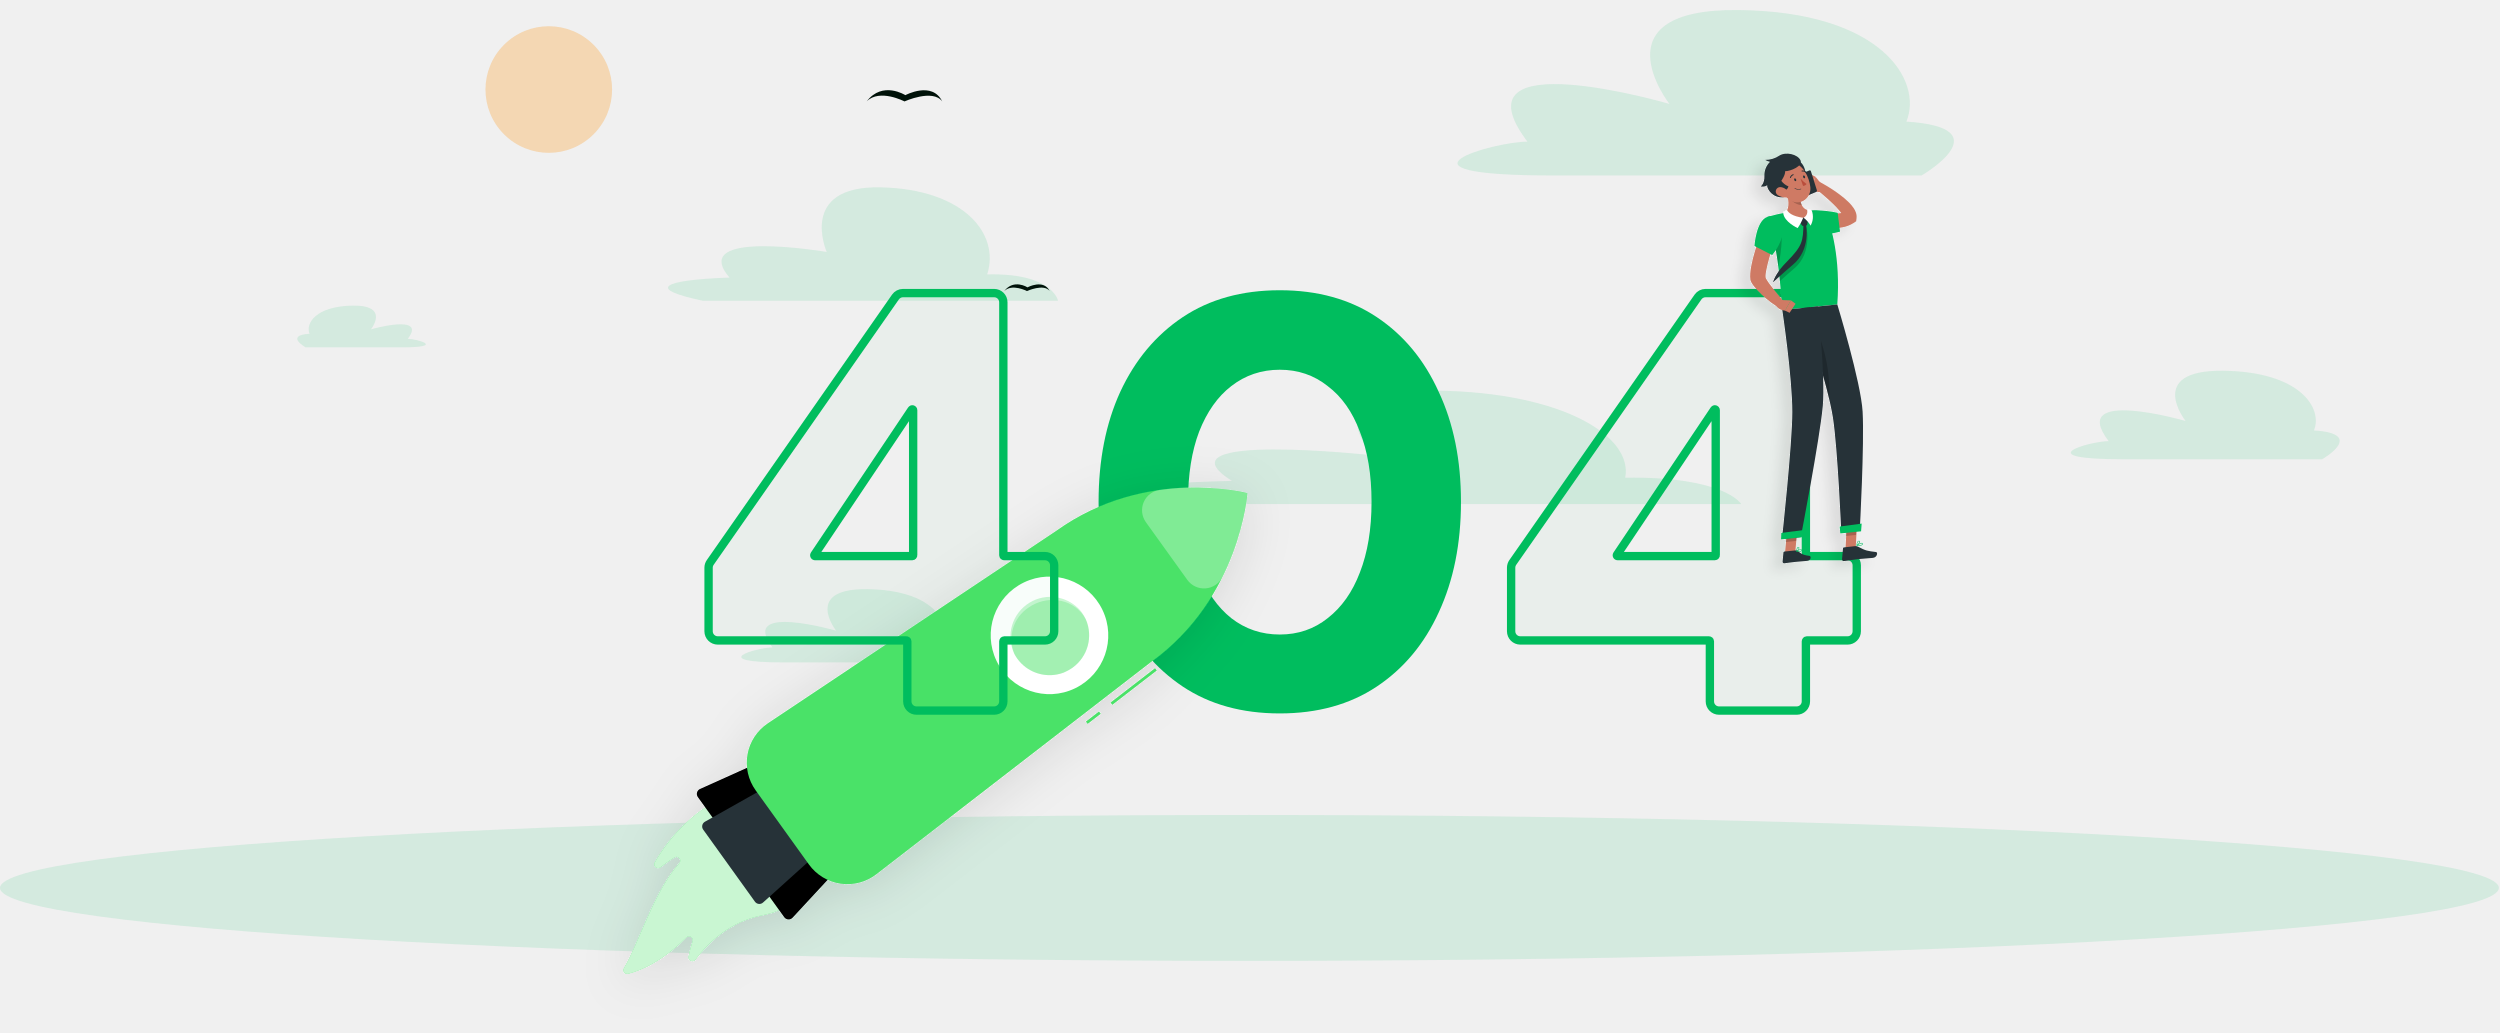
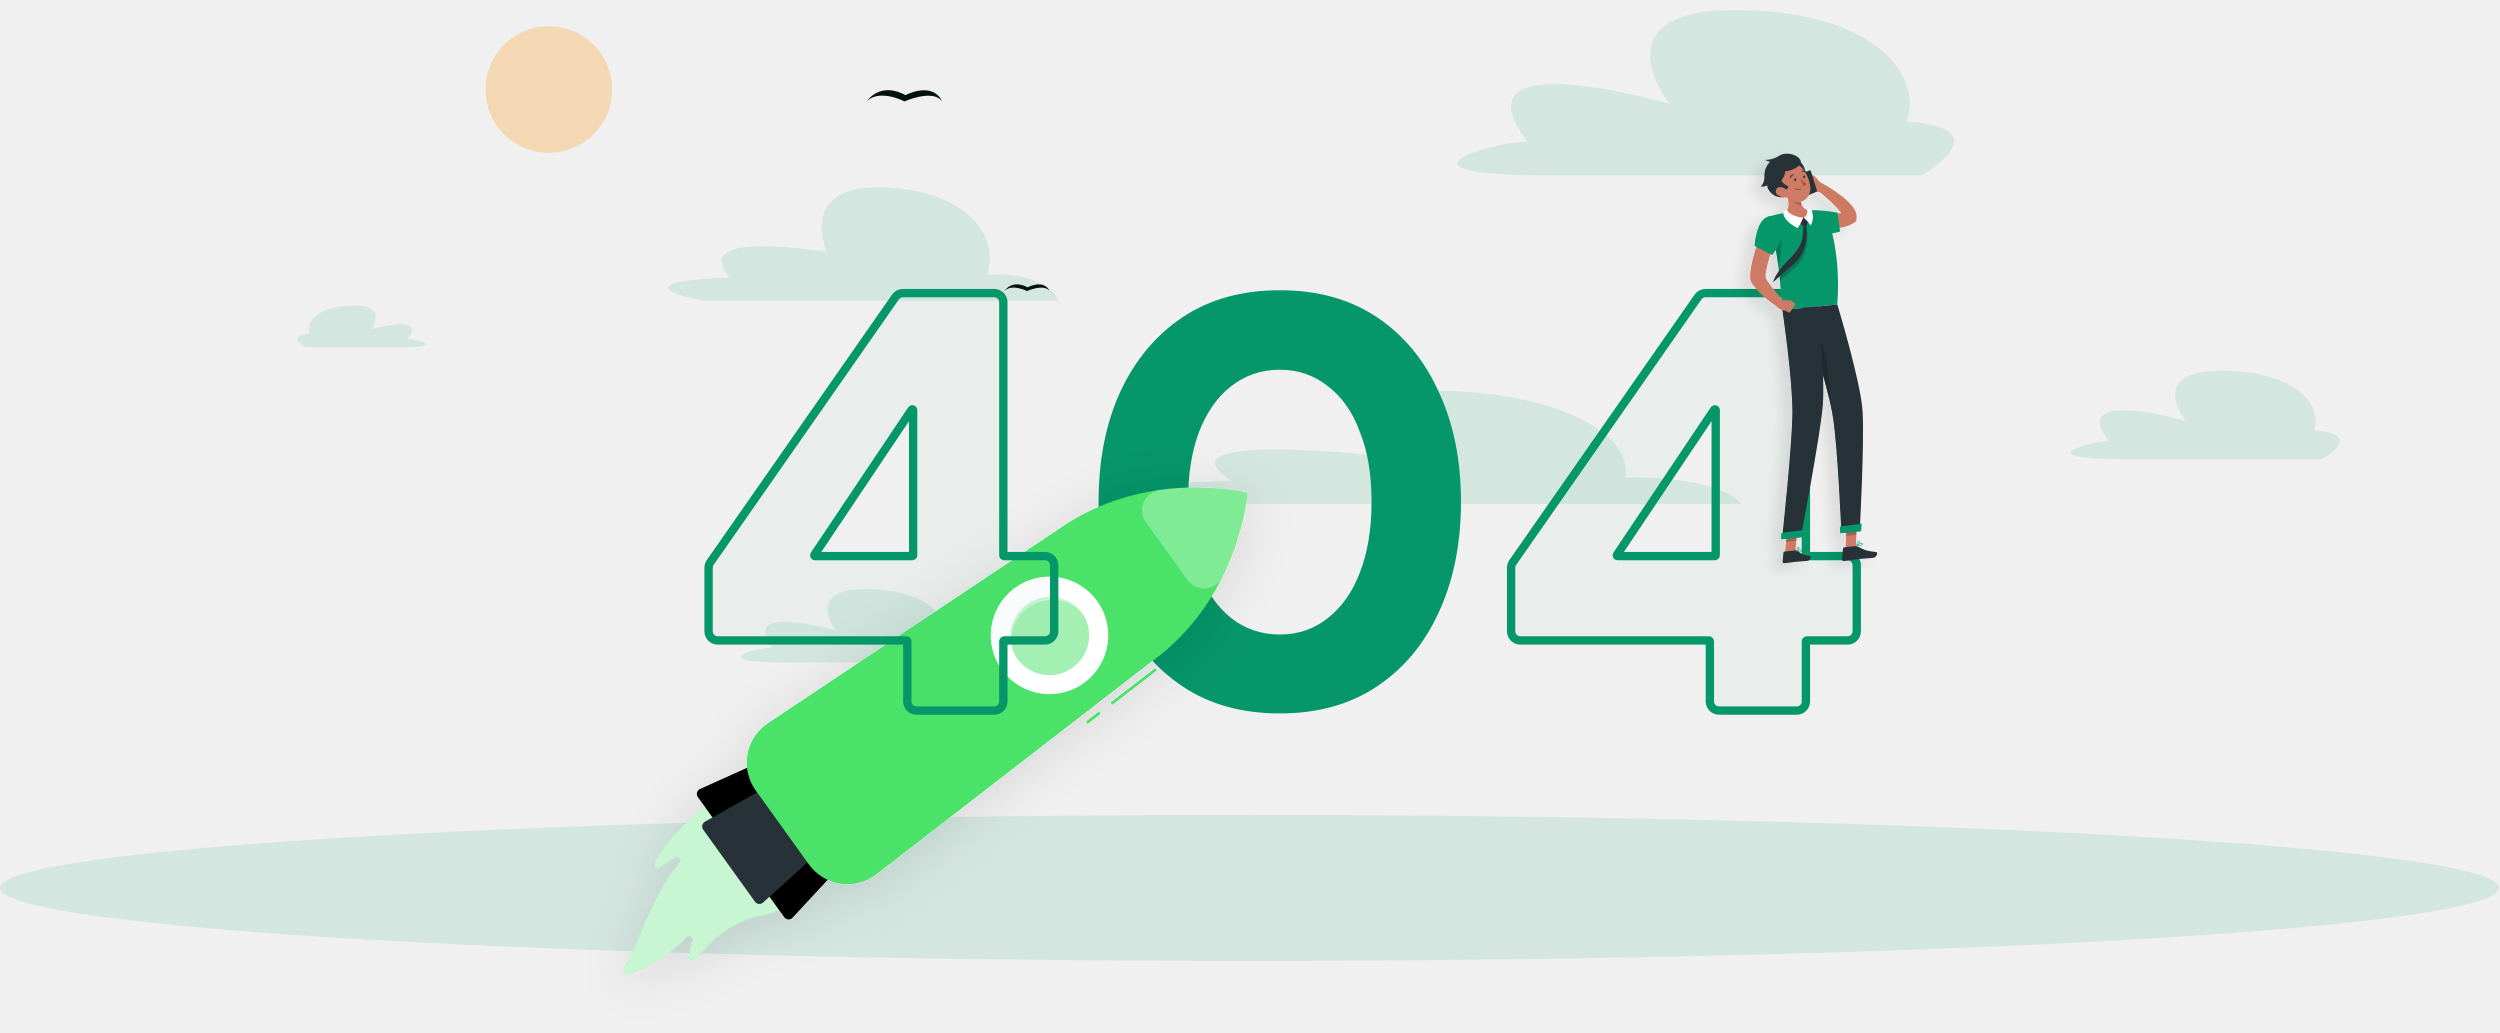
<svg xmlns="http://www.w3.org/2000/svg" width="1497" height="618" viewBox="0 0 1497 618" fill="none">
-   <path d="M420.923 180.099H633.548C633.548 180.099 630.476 163.358 591.129 164.315C598.933 139.876 576.915 113.196 527.246 112.177C477.577 111.159 495.028 150.874 495.028 150.874C495.028 150.874 411.543 136.617 436.797 166.189C395.423 167.757 387.251 173.012 420.923 180.099Z" fill="#00BD5E" fill-opacity="0.12" />
-   <path d="M973.172 286.034C978.016 261.653 936.596 234.938 860.282 233.906C783.968 232.874 822.248 272.656 822.248 272.656C822.248 272.656 690.454 258.205 737.683 287.954C674.834 289.379 663.791 294.643 717.424 301.827H1042.61C1042.61 301.827 1033.05 285.188 973.172 286.034Z" fill="#00BD5E" fill-opacity="0.12" />
-   <path d="M930.507 105.081H1150.64C1150.64 105.081 1199.76 76.509 1141.53 72.818C1151.54 48.393 1126.96 6.966 1041.02 6.012C955.087 5.058 999.641 62.223 999.641 62.223C999.641 62.223 868.659 23.968 914.605 84.803C894.549 84.803 823.184 105.081 930.507 105.081Z" fill="#00BD5E" fill-opacity="0.12" />
-   <path d="M1271.28 275H1390.51C1390.51 275 1417.12 259.716 1385.58 257.742C1391 244.677 1377.69 222.517 1331.14 222.006C1284.59 221.496 1308.73 252.075 1308.73 252.075C1308.73 252.075 1237.78 231.611 1262.67 264.153C1251.8 264.153 1213.15 275 1271.28 275Z" fill="#00BD5E" fill-opacity="0.12" />
-   <path d="M240.04 208H183.016C183.016 208 170.292 200.791 185.375 199.859C182.783 193.697 189.15 183.244 211.411 183.003C233.673 182.762 222.131 197.186 222.131 197.186C222.131 197.186 256.062 187.534 244.16 202.883C249.355 202.883 267.842 208 240.04 208Z" fill="#00BD5E" fill-opacity="0.12" />
-   <path d="M469.731 396.662H568.259C568.259 396.662 590.256 384.019 564.181 382.364C568.666 371.559 557.658 353.218 519.189 352.789C480.719 352.36 500.678 377.666 500.678 377.666C500.678 377.666 442.047 360.754 462.596 387.675C453.646 387.695 421.681 396.662 469.731 396.662Z" fill="#00BD5E" fill-opacity="0.12" />
-   <path d="M748.156 575.36C1161.35 575.36 1496.31 555.804 1496.31 531.68C1496.31 507.556 1161.35 488 748.156 488C334.961 488 0 507.556 0 531.68C0 555.804 334.961 575.36 748.156 575.36Z" fill="#00BD5E" fill-opacity="0.12" />
+   <path d="M420.923 180.099H633.548C633.548 180.099 630.476 163.358 591.129 164.315C598.933 139.876 576.915 113.196 527.246 112.177C477.577 111.159 495.028 150.874 495.028 150.874C495.028 150.874 411.543 136.617 436.797 166.189C395.423 167.757 387.251 173.012 420.923 180.099Z" fill="#059669" fill-opacity="0.12" />
+   <path d="M973.172 286.034C978.016 261.653 936.596 234.938 860.282 233.906C783.968 232.874 822.248 272.656 822.248 272.656C822.248 272.656 690.454 258.205 737.683 287.954C674.834 289.379 663.791 294.643 717.424 301.827H1042.61C1042.61 301.827 1033.05 285.188 973.172 286.034Z" fill="#059669" fill-opacity="0.12" />
+   <path d="M930.507 105.081H1150.64C1150.64 105.081 1199.76 76.509 1141.53 72.818C1151.54 48.393 1126.96 6.966 1041.02 6.012C955.087 5.058 999.641 62.223 999.641 62.223C999.641 62.223 868.659 23.968 914.605 84.803C894.549 84.803 823.184 105.081 930.507 105.081Z" fill="#059669" fill-opacity="0.12" />
+   <path d="M1271.28 275H1390.51C1390.51 275 1417.12 259.716 1385.58 257.742C1391 244.677 1377.69 222.517 1331.14 222.006C1284.59 221.496 1308.73 252.075 1308.73 252.075C1308.73 252.075 1237.78 231.611 1262.67 264.153C1251.8 264.153 1213.15 275 1271.28 275Z" fill="#059669" fill-opacity="0.12" />
+   <path d="M240.04 208H183.016C183.016 208 170.292 200.791 185.375 199.859C182.783 193.697 189.15 183.244 211.411 183.003C233.673 182.762 222.131 197.186 222.131 197.186C222.131 197.186 256.062 187.534 244.16 202.883C249.355 202.883 267.842 208 240.04 208Z" fill="#059669" fill-opacity="0.12" />
+   <path d="M469.731 396.662H568.259C568.259 396.662 590.256 384.019 564.181 382.364C568.666 371.559 557.658 353.218 519.189 352.789C480.719 352.36 500.678 377.666 500.678 377.666C500.678 377.666 442.047 360.754 462.596 387.675C453.646 387.695 421.681 396.662 469.731 396.662Z" fill="#059669" fill-opacity="0.12" />
+   <path d="M748.156 575.36C1161.35 575.36 1496.31 555.804 1496.31 531.68C1496.31 507.556 1161.35 488 748.156 488C334.961 488 0 507.556 0 531.68C0 555.804 334.961 575.36 748.156 575.36Z" fill="#059669" fill-opacity="0.12" />
  <g filter="url(#filter0_b_441_130)">
-     <path d="M1029.37 423C1027.71 423 1026.37 421.657 1026.37 420V384C1026.37 382.343 1025.02 381 1023.37 381H910.366C908.709 381 907.366 379.657 907.366 378V339.943C907.366 339.329 907.555 338.73 907.906 338.226L1018.82 179.283C1019.38 178.479 1020.3 178 1021.28 178H1075.87C1077.52 178 1078.87 179.343 1078.87 181V332.5C1078.87 334.157 1080.21 335.5 1081.87 335.5H1106.32C1107.97 335.5 1109.32 336.843 1109.32 338.5V378C1109.32 379.657 1107.97 381 1106.32 381H1081.87C1080.21 381 1078.87 382.343 1078.87 384V420C1078.87 421.657 1077.52 423 1075.87 423H1029.37ZM966.146 330.83C964.81 332.823 966.239 335.5 968.638 335.5H1026.87C1028.52 335.5 1029.87 334.157 1029.87 332.5V245.615C1029.87 242.651 1026.02 241.482 1024.37 243.945L966.146 330.83Z" fill="#00BD5E" fill-opacity="0.03" />
-     <path d="M1023.87 384V420C1023.87 423.038 1026.33 425.5 1029.37 425.5H1075.87C1078.9 425.5 1081.37 423.038 1081.37 420V384C1081.37 383.724 1081.59 383.5 1081.87 383.5H1106.32C1109.35 383.5 1111.82 381.038 1111.82 378V338.5C1111.82 335.462 1109.35 333 1106.32 333H1081.87C1081.59 333 1081.37 332.776 1081.37 332.5V181C1081.37 177.962 1078.9 175.5 1075.87 175.5H1021.28C1019.48 175.5 1017.8 176.378 1016.77 177.853L905.856 336.796C905.212 337.719 904.866 338.818 904.866 339.943V378C904.866 381.038 907.329 383.5 910.366 383.5H1023.37C1023.64 383.5 1023.87 383.724 1023.87 384ZM1026.87 333H968.638C968.238 333 968 332.554 968.223 332.222L1026.45 245.337C1026.55 245.19 1026.64 245.149 1026.69 245.13C1026.77 245.105 1026.88 245.098 1027.01 245.137C1027.14 245.175 1027.23 245.244 1027.28 245.308C1027.32 245.356 1027.37 245.439 1027.37 245.615V332.5C1027.37 332.776 1027.14 333 1026.87 333Z" stroke="#00BD5E" stroke-width="5" />
+     <path d="M1029.37 423C1027.71 423 1026.37 421.657 1026.37 420V384C1026.37 382.343 1025.02 381 1023.37 381H910.366C908.709 381 907.366 379.657 907.366 378V339.943C907.366 339.329 907.555 338.73 907.906 338.226L1018.82 179.283C1019.38 178.479 1020.3 178 1021.28 178H1075.87C1077.52 178 1078.87 179.343 1078.87 181V332.5C1078.87 334.157 1080.21 335.5 1081.87 335.5H1106.32C1107.97 335.5 1109.32 336.843 1109.32 338.5V378C1109.32 379.657 1107.97 381 1106.32 381H1081.87C1080.21 381 1078.87 382.343 1078.87 384V420C1078.87 421.657 1077.52 423 1075.87 423H1029.37ZM966.146 330.83C964.81 332.823 966.239 335.5 968.638 335.5H1026.87C1028.52 335.5 1029.87 334.157 1029.87 332.5V245.615C1029.87 242.651 1026.02 241.482 1024.37 243.945L966.146 330.83Z" fill="#059669" fill-opacity="0.03" />
+     <path d="M1023.87 384V420C1023.87 423.038 1026.33 425.5 1029.37 425.5H1075.87C1078.9 425.5 1081.37 423.038 1081.37 420V384C1081.37 383.724 1081.59 383.5 1081.87 383.5H1106.32C1109.35 383.5 1111.82 381.038 1111.82 378V338.5C1111.82 335.462 1109.35 333 1106.32 333H1081.87C1081.59 333 1081.37 332.776 1081.37 332.5V181C1081.37 177.962 1078.9 175.5 1075.87 175.5H1021.28C1019.48 175.5 1017.8 176.378 1016.77 177.853L905.856 336.796C905.212 337.719 904.866 338.818 904.866 339.943V378C904.866 381.038 907.329 383.5 910.366 383.5H1023.37C1023.64 383.5 1023.87 383.724 1023.87 384ZM1026.87 333H968.638C968.238 333 968 332.554 968.223 332.222L1026.45 245.337C1026.55 245.19 1026.64 245.149 1026.69 245.13C1026.77 245.105 1026.88 245.098 1027.01 245.137C1027.14 245.175 1027.23 245.244 1027.28 245.308C1027.32 245.356 1027.37 245.439 1027.37 245.615V332.5C1027.37 332.776 1027.14 333 1026.87 333Z" stroke="#059669" stroke-width="5" />
  </g>
-   <path d="M766.33 427.2C743.697 427.2 724.33 421.833 708.23 411.1C692.13 400.366 679.647 385.55 670.78 366.65C662.147 347.516 657.83 325.466 657.83 300.5C657.83 275.533 662.147 253.6 670.78 234.7C679.647 215.566 692.13 200.633 708.23 189.9C724.33 179.166 743.697 173.8 766.33 173.8C788.963 173.8 808.33 179.166 824.43 189.9C840.53 200.633 852.897 215.566 861.53 234.7C870.397 253.6 874.83 275.533 874.83 300.5C874.83 325.466 870.397 347.516 861.53 366.65C852.897 385.55 840.53 400.366 824.43 411.1C808.33 421.833 788.963 427.2 766.33 427.2ZM766.33 379.95C777.297 379.95 786.863 376.683 795.03 370.15C803.43 363.616 809.847 354.516 814.28 342.85C818.947 330.95 821.28 316.833 821.28 300.5C821.28 284.166 818.947 270.166 814.28 258.5C809.847 246.6 803.43 237.5 795.03 231.2C786.863 224.666 777.297 221.4 766.33 221.4C755.363 221.4 745.68 224.666 737.28 231.2C729.113 237.5 722.697 246.6 718.03 258.5C713.597 270.166 711.38 284.166 711.38 300.5C711.38 316.833 713.597 330.95 718.03 342.85C722.697 354.516 729.113 363.616 737.28 370.15C745.68 376.683 755.363 379.95 766.33 379.95Z" fill="#00BD5E" />
+   <path d="M766.33 427.2C743.697 427.2 724.33 421.833 708.23 411.1C692.13 400.366 679.647 385.55 670.78 366.65C662.147 347.516 657.83 325.466 657.83 300.5C657.83 275.533 662.147 253.6 670.78 234.7C679.647 215.566 692.13 200.633 708.23 189.9C724.33 179.166 743.697 173.8 766.33 173.8C788.963 173.8 808.33 179.166 824.43 189.9C840.53 200.633 852.897 215.566 861.53 234.7C870.397 253.6 874.83 275.533 874.83 300.5C874.83 325.466 870.397 347.516 861.53 366.65C852.897 385.55 840.53 400.366 824.43 411.1C808.33 421.833 788.963 427.2 766.33 427.2ZM766.33 379.95C777.297 379.95 786.863 376.683 795.03 370.15C803.43 363.616 809.847 354.516 814.28 342.85C818.947 330.95 821.28 316.833 821.28 300.5C821.28 284.166 818.947 270.166 814.28 258.5C809.847 246.6 803.43 237.5 795.03 231.2C786.863 224.666 777.297 221.4 766.33 221.4C755.363 221.4 745.68 224.666 737.28 231.2C729.113 237.5 722.697 246.6 718.03 258.5C713.597 270.166 711.38 284.166 711.38 300.5C711.38 316.833 713.597 330.95 718.03 342.85C722.697 354.516 729.113 363.616 737.28 370.15C745.68 376.683 755.363 379.95 766.33 379.95Z" fill="#059669" />
  <g filter="url(#filter1_d_441_130)">
    <path d="M1105 330L1111.14 329.293L1112 313L1105.86 313.707L1105 330Z" fill="#CF7A64" />
    <path d="M1068.82 331.565L1074.97 330.955L1076.28 316.425L1070.13 317.035L1068.82 331.565Z" fill="#CF7A64" />
    <path d="M1075.32 329.575L1068.4 330.265C1068.28 330.278 1068.17 330.331 1068.08 330.417C1068 330.502 1067.94 330.614 1067.93 330.735L1067.4 336.315C1067.39 336.449 1067.41 336.583 1067.46 336.709C1067.5 336.835 1067.58 336.95 1067.67 337.045C1067.77 337.14 1067.88 337.213 1068.01 337.26C1068.13 337.306 1068.27 337.325 1068.4 337.315C1070.81 337.035 1071.96 336.775 1075 336.475C1076.87 336.285 1079.38 336.115 1082 335.855C1084.62 335.595 1084.61 333.015 1083.52 332.855C1078.65 332.295 1078.05 331.015 1076.36 329.805C1076.05 329.606 1075.68 329.524 1075.32 329.575Z" fill="#263238" />
    <path d="M1111.06 327.004L1104.05 327.795C1103.92 327.806 1103.8 327.867 1103.71 327.967C1103.62 328.067 1103.57 328.2 1103.56 328.342L1103 334.832C1102.99 334.989 1103.01 335.146 1103.06 335.294C1103.11 335.441 1103.18 335.576 1103.28 335.687C1103.38 335.798 1103.5 335.883 1103.63 335.936C1103.77 335.99 1103.91 336.01 1104.05 335.996C1106.57 335.67 1110.21 335.088 1113.39 334.739C1117.12 334.321 1117.14 334.542 1121.51 334.053C1124.14 333.751 1124.53 330.703 1123.41 330.563C1118.24 329.9 1117.34 329.877 1112.65 327.388C1112.16 327.107 1111.61 326.974 1111.06 327.004Z" fill="#263238" />
    <path d="M1087.16 127.415C1088.72 127.555 1090.48 127.725 1092.16 127.805C1093.84 127.885 1095.52 127.945 1097.16 127.945C1098.74 127.941 1100.32 127.847 1101.89 127.665C1103.14 127.535 1104.36 127.222 1105.51 126.735L1103.67 129.555C1103.67 129.885 1103.74 129.885 1103.67 129.685C1103.59 129.378 1103.47 129.083 1103.31 128.805C1102.84 127.952 1102.29 127.148 1101.66 126.405C1100.22 124.68 1098.68 123.046 1097.03 121.515C1095.35 119.905 1093.58 118.345 1091.79 116.795C1090 115.245 1088.14 113.705 1086.34 112.215L1088.74 108.475C1090.97 109.615 1093.07 110.855 1095.19 112.145C1097.31 113.435 1099.35 114.835 1101.37 116.335C1103.46 117.851 1105.43 119.523 1107.26 121.335C1108.28 122.364 1109.2 123.485 1110.01 124.685C1110.51 125.424 1110.92 126.22 1111.23 127.055C1111.68 128.225 1111.84 129.489 1111.69 130.735L1111.47 132.495L1109.83 133.585C1107.86 134.841 1105.66 135.701 1103.35 136.115C1101.37 136.52 1099.37 136.767 1097.35 136.855C1095.41 136.965 1093.5 136.945 1091.61 136.855C1089.72 136.765 1087.89 136.625 1085.89 136.325L1087.16 127.415Z" fill="#CE7A63" />
    <path d="M1090.83 110.475L1087.15 105.865L1084.39 112.475C1084.39 112.475 1087.73 116.405 1091.27 114.475L1090.83 110.475Z" fill="#CF7A64" />
    <path d="M1082.27 103.444L1081.65 110.944L1084.39 112.424L1087.14 105.844L1082.27 103.444Z" fill="#CF7A64" />
    <path d="M1077.76 104.405L1083.36 102.085C1083.45 102.038 1083.55 102.01 1083.65 102.005C1083.76 102 1083.86 102.017 1083.95 102.055C1084.05 102.093 1084.13 102.151 1084.2 102.225C1084.28 102.3 1084.33 102.388 1084.36 102.485L1087.97 113.995C1088.02 114.197 1087.99 114.408 1087.89 114.591C1087.79 114.774 1087.63 114.917 1087.44 114.995L1081.84 117.315C1081.75 117.362 1081.65 117.389 1081.55 117.394C1081.45 117.399 1081.35 117.382 1081.25 117.344C1081.16 117.306 1081.07 117.248 1081 117.174C1080.93 117.1 1080.88 117.012 1080.84 116.915L1077.23 105.475C1077.17 105.262 1077.19 105.034 1077.29 104.836C1077.39 104.638 1077.56 104.484 1077.76 104.405Z" fill="#263238" />
-     <path d="M1081.06 138.395C1085.13 143.315 1101.81 138.705 1101.81 138.705L1100.4 127.475C1100.4 127.475 1096.19 126.215 1087.84 125.955C1079.28 125.645 1076.6 133.005 1081.06 138.395Z" fill="#00BD5E" />
+     <path d="M1081.06 138.395C1085.13 143.315 1101.81 138.705 1101.81 138.705L1100.4 127.475C1100.4 127.475 1096.19 126.215 1087.84 125.955C1079.28 125.645 1076.6 133.005 1081.06 138.395Z" fill="#059669" />
    <path opacity="0.2" d="M1111.83 312.964L1111.37 320.324L1105.13 320.944L1105.58 313.584L1111.83 312.964Z" fill="black" />
    <path opacity="0.2" d="M1070.12 317.045L1076.28 316.425L1075.6 323.915L1069.45 324.535L1070.12 317.045Z" fill="black" />
-     <path d="M1093.88 129.045C1096.3 135.325 1102.24 154.045 1100.17 182.305L1067.25 185.615C1066.39 180.615 1066.25 153.125 1058.37 129.855C1061.93 128.793 1065.56 127.961 1069.22 127.365C1073.86 126.625 1078.53 126.154 1083.22 125.955C1085.62 125.951 1088.01 126.088 1090.39 126.365C1091.16 126.449 1091.9 126.744 1092.51 127.216C1093.13 127.689 1093.6 128.321 1093.88 129.045Z" fill="#00BD5E" />
+     <path d="M1093.88 129.045C1096.3 135.325 1102.24 154.045 1100.17 182.305L1067.25 185.615C1066.39 180.615 1066.25 153.125 1058.37 129.855C1061.93 128.793 1065.56 127.961 1069.22 127.365C1073.86 126.625 1078.53 126.154 1083.22 125.955C1085.62 125.951 1088.01 126.088 1090.39 126.365C1091.16 126.449 1091.9 126.744 1092.51 127.216C1093.13 127.689 1093.6 128.321 1093.88 129.045Z" fill="#059669" />
    <path opacity="0.2" d="M1081.23 134.175L1079.94 134.345C1080.07 145.345 1080.23 148.345 1070.3 158.625C1068.51 160.449 1066.88 162.431 1065.44 164.545C1065.57 165.845 1065.7 167.105 1065.82 168.325C1068.39 165.975 1071.82 162.895 1074.38 160.755C1085.93 151.115 1081.56 134.035 1081.23 134.175Z" fill="black" />
    <path opacity="0.2" d="M1066.26 135.005C1067.26 138.855 1067.26 148.335 1064.86 159.515C1063.75 150.251 1061.84 141.103 1059.13 132.175C1061.26 131.685 1065.28 131.395 1066.26 135.005Z" fill="black" />
    <path d="M1069.41 114.125C1070.86 118.525 1072 124.045 1069.22 127.365C1069.22 127.365 1071.6 131.735 1079.97 130.895C1087.61 130.125 1083.22 125.955 1083.22 125.955C1078.04 125.265 1077.53 119.045 1077.97 115.465L1069.41 114.125Z" fill="#CF7A64" />
    <path d="M1080.33 130.475L1082.33 132.295C1082.4 132.358 1082.45 132.438 1082.48 132.528C1082.51 132.617 1082.52 132.712 1082.5 132.805L1082.09 134.635C1082.07 134.736 1082.02 134.828 1081.94 134.898C1081.87 134.968 1081.77 135.012 1081.67 135.025L1079.72 135.315C1079.63 135.329 1079.54 135.319 1079.45 135.288C1079.37 135.256 1079.29 135.204 1079.23 135.135L1077.89 133.535C1077.82 133.442 1077.78 133.327 1077.78 133.21C1077.78 133.092 1077.82 132.978 1077.89 132.885L1079.56 130.545C1079.61 130.488 1079.66 130.44 1079.73 130.406C1079.79 130.371 1079.86 130.35 1079.93 130.343C1080 130.336 1080.08 130.345 1080.15 130.367C1080.21 130.39 1080.28 130.427 1080.33 130.475Z" fill="#263238" />
    <path d="M1079.71 130.415C1078.87 132.599 1077.77 134.671 1076.42 136.585C1076.42 136.585 1068.29 132.885 1067.8 127.585C1067.79 127.488 1067.81 127.391 1067.85 127.302C1067.88 127.213 1067.94 127.135 1068.02 127.075C1068.33 126.835 1068.89 126.395 1069.42 125.955C1069.48 125.899 1069.56 125.857 1069.64 125.833C1069.72 125.809 1069.8 125.802 1069.88 125.815C1069.96 125.827 1070.04 125.858 1070.11 125.905C1070.18 125.951 1070.24 126.013 1070.28 126.085C1070.93 127.235 1073.03 129.475 1079.71 130.415Z" fill="white" />
    <path d="M1080 130.355C1081.7 131.637 1083.12 133.254 1084.17 135.105C1084.95 133.75 1085.42 132.241 1085.54 130.685C1085.66 129.129 1085.44 127.565 1084.89 126.105C1084.86 126.018 1084.8 125.941 1084.73 125.879C1084.66 125.817 1084.58 125.771 1084.49 125.745C1084.14 125.655 1083.49 125.495 1082.82 125.365C1082.73 125.35 1082.64 125.356 1082.56 125.383C1082.47 125.409 1082.39 125.455 1082.33 125.518C1082.26 125.58 1082.21 125.656 1082.18 125.74C1082.15 125.825 1082.14 125.915 1082.15 126.005C1082.32 126.865 1082.2 127.757 1081.81 128.543C1081.42 129.329 1080.79 129.965 1080 130.355Z" fill="white" />
    <path d="M1081.17 134.104C1081.49 133.964 1084.73 149.264 1073.55 158.554C1068.99 162.344 1061.66 169.114 1061.67 169.104C1062.35 166.414 1064.49 162.264 1069.86 156.824C1079.57 146.994 1079.56 144.324 1079.96 134.324L1081.17 134.104Z" fill="#263238" />
    <path opacity="0.2" d="M1077.97 115.475C1077.61 117.977 1077.96 120.529 1078.97 122.845C1078.18 122.808 1077.39 122.653 1076.64 122.385C1073.64 121.385 1071.99 119.385 1070.14 116.385C1069.93 115.595 1069.7 114.835 1069.46 114.095L1077.97 115.475Z" fill="black" />
    <path d="M1074.6 100.474C1075.79 91.064 1082.71 101.024 1080.79 105.704C1079.61 108.564 1074.31 102.744 1074.6 100.474Z" fill="#263238" />
    <path d="M1065.08 109.014C1067.45 114.734 1068.55 118.204 1072.51 120.244C1078.46 123.334 1084.67 118.334 1084.03 112.054C1083.46 106.404 1079.68 97.994 1073.22 97.514C1071.8 97.397 1070.38 97.651 1069.09 98.252C1067.8 98.853 1066.69 99.779 1065.87 100.94C1065.05 102.102 1064.54 103.457 1064.4 104.873C1064.27 106.289 1064.5 107.716 1065.08 109.014Z" fill="#CF7A64" />
    <path d="M1067.75 114.545C1068.51 114.412 1069.21 114.066 1069.77 113.546C1070.34 113.027 1070.74 112.356 1070.93 111.615C1069.23 110.929 1067.75 109.779 1066.66 108.295C1066.66 108.295 1069.2 104.645 1068.93 102.535C1072.19 102.535 1079.83 99.385 1078.1 95.905C1076.37 92.425 1069.51 90.695 1065.51 93.155C1062.99 94.873 1060 95.777 1056.95 95.745C1057.86 96.284 1058.85 96.675 1059.88 96.905C1058.76 98.006 1057.87 99.332 1057.29 100.796C1056.71 102.26 1056.45 103.831 1056.51 105.405C1056.7 109.875 1054.27 111.675 1054.27 111.675C1054.27 111.675 1057.27 112.125 1058.19 110.805C1057.78 112.265 1060.25 117.385 1065.68 118.095C1071.76 118.885 1067.75 114.545 1067.75 114.545Z" fill="#263238" />
    <path d="M1065.26 117.284C1067.51 118.284 1069.26 118.624 1070.42 117.944C1071.58 117.264 1071.25 114.944 1069.77 113.614C1068.44 112.444 1065.82 111.334 1064.3 112.614C1062.78 113.894 1062.94 116.224 1065.26 117.284Z" fill="#CF7A64" />
    <path d="M1100.17 182.305C1100.17 182.305 1114.33 228.865 1115.33 246.475C1116.43 265.745 1113.65 316.955 1113.65 316.955L1102.52 318.085C1102.52 318.085 1100.44 269.325 1097.62 250.465C1094.56 229.995 1079.19 184.465 1079.19 184.465L1100.17 182.305Z" fill="#263238" />
    <path opacity="0.2" d="M1090.42 204.254L1088.67 214.474C1091.12 222.744 1093.57 231.554 1095.36 239.204C1095.9 227.349 1094.22 215.497 1090.42 204.254Z" fill="black" />
-     <path d="M1101.6 315.305L1101.96 319.415L1114.41 318.165L1114.77 313.515L1101.6 315.305Z" fill="#00BD5E" />
+     <path d="M1101.6 315.305L1101.96 319.415L1114.41 318.165L1114.77 313.515L1101.6 315.305Z" fill="#059669" />
    <path d="M1088.49 183.475C1088.49 183.475 1093.1 225.105 1091.49 243.075C1089.7 262.745 1078.31 321.585 1078.31 321.585L1067.04 322.715C1067.04 322.715 1073.24 265.975 1073.24 246.715C1073.24 225.765 1067.24 185.655 1067.24 185.655L1088.49 183.475Z" fill="#263238" />
-     <path d="M1066.65 319.115L1066.49 322.984L1078.88 321.734L1080.14 317.354L1066.65 319.115Z" fill="#00BD5E" />
+     <path d="M1066.65 319.115L1066.49 322.984L1078.88 321.734L1080.14 317.354L1066.65 319.115Z" fill="#059669" />
    <path d="M1074.41 107.795C1074.57 108.275 1074.96 108.575 1075.26 108.475C1075.56 108.375 1075.69 107.905 1075.52 107.475C1075.35 107.045 1074.98 106.695 1074.67 106.795C1074.36 106.895 1074.24 107.315 1074.41 107.795Z" fill="#263238" />
    <path d="M1079.73 106.065C1079.89 106.545 1080.28 106.845 1080.58 106.745C1080.88 106.645 1081.01 106.175 1080.84 105.745C1080.67 105.315 1080.3 104.965 1079.99 105.065C1079.68 105.165 1079.57 105.595 1079.73 106.065Z" fill="#263238" />
    <path d="M1078.12 106.854C1079.19 108.121 1080.41 109.241 1081.77 110.184C1081.53 110.522 1081.22 110.802 1080.85 111.003C1080.49 111.203 1080.09 111.32 1079.67 111.344L1078.12 106.854Z" fill="#BA4D3C" />
    <path d="M1078.49 113.294C1078.53 113.279 1078.55 113.251 1078.57 113.215C1078.58 113.18 1078.59 113.14 1078.57 113.104C1078.56 113.069 1078.53 113.04 1078.49 113.024C1078.46 113.007 1078.42 113.004 1078.38 113.014C1077.8 113.233 1077.18 113.314 1076.56 113.25C1075.94 113.186 1075.35 112.978 1074.82 112.644C1074.79 112.617 1074.76 112.602 1074.72 112.602C1074.68 112.602 1074.64 112.617 1074.61 112.644C1074.59 112.674 1074.57 112.711 1074.57 112.749C1074.57 112.788 1074.59 112.825 1074.61 112.854C1075.17 113.236 1075.82 113.476 1076.5 113.553C1077.17 113.629 1077.86 113.541 1078.49 113.294Z" fill="#263238" />
    <path d="M1072.21 106.585C1072.25 106.57 1072.29 106.547 1072.32 106.515C1072.35 106.484 1072.38 106.446 1072.39 106.405C1072.49 106.055 1072.67 105.735 1072.93 105.472C1073.18 105.209 1073.49 105.01 1073.83 104.895C1073.87 104.885 1073.9 104.869 1073.94 104.845C1073.97 104.822 1073.99 104.792 1074.01 104.758C1074.03 104.725 1074.04 104.687 1074.04 104.649C1074.05 104.61 1074.04 104.571 1074.03 104.535C1074.01 104.46 1073.96 104.396 1073.89 104.357C1073.83 104.318 1073.75 104.306 1073.67 104.325C1073.24 104.464 1072.84 104.708 1072.52 105.036C1072.2 105.364 1071.96 105.765 1071.83 106.205C1071.81 106.257 1071.81 106.314 1071.82 106.369C1071.84 106.423 1071.86 106.473 1071.9 106.512C1071.94 106.552 1071.99 106.579 1072.05 106.592C1072.1 106.605 1072.16 106.602 1072.21 106.585Z" fill="#263238" />
    <path d="M1081.46 103.385C1081.5 103.367 1081.54 103.34 1081.57 103.305C1081.62 103.249 1081.65 103.176 1081.65 103.1C1081.65 103.023 1081.62 102.95 1081.57 102.895C1081.23 102.574 1080.82 102.338 1080.37 102.204C1079.93 102.07 1079.45 102.043 1078.99 102.125C1078.95 102.135 1078.92 102.153 1078.89 102.176C1078.86 102.2 1078.84 102.229 1078.82 102.263C1078.8 102.296 1078.79 102.333 1078.78 102.371C1078.78 102.409 1078.78 102.448 1078.79 102.485C1078.8 102.522 1078.82 102.558 1078.84 102.589C1078.86 102.62 1078.89 102.646 1078.93 102.666C1078.96 102.685 1079 102.698 1079.04 102.703C1079.08 102.708 1079.11 102.705 1079.15 102.695C1079.51 102.639 1079.88 102.667 1080.23 102.776C1080.57 102.886 1080.89 103.073 1081.15 103.325C1081.19 103.362 1081.24 103.388 1081.3 103.399C1081.35 103.409 1081.41 103.404 1081.46 103.385Z" fill="#263238" />
    <path d="M1054.45 140.004L1062.83 143.394C1062.83 143.394 1055.93 163.914 1057.42 166.694C1059.42 170.474 1064.83 176.504 1068.04 180.514C1067.75 182.024 1067.06 183.429 1066.04 184.584C1059.3 181.384 1048.68 171.334 1048.13 167.484C1046.92 158.704 1054.45 140.004 1054.45 140.004Z" fill="#CF7A64" />
-     <path d="M1058.37 129.855C1051.52 132.075 1050.56 147.305 1050.56 147.305L1061.16 152.745C1064.21 149.117 1066.4 144.847 1067.56 140.255C1069.41 132.525 1064.39 127.905 1058.37 129.855Z" fill="#00BD5E" />
-     <path d="M1077.49 330.475C1077.91 330.469 1078.31 330.317 1078.63 330.045C1078.73 329.94 1078.8 329.812 1078.84 329.672C1078.88 329.532 1078.88 329.385 1078.84 329.245C1078.83 329.161 1078.8 329.081 1078.74 329.014C1078.69 328.947 1078.62 328.896 1078.54 328.865C1077.82 328.585 1075.98 329.995 1075.77 330.155C1075.76 330.179 1075.75 330.207 1075.75 330.235C1075.75 330.263 1075.76 330.29 1075.77 330.315C1075.78 330.342 1075.79 330.367 1075.81 330.385C1075.84 330.403 1075.86 330.413 1075.89 330.415C1076.42 330.499 1076.96 330.519 1077.49 330.475ZM1078.24 329.115C1078.31 329.099 1078.38 329.099 1078.44 329.115C1078.47 329.129 1078.5 329.152 1078.52 329.18C1078.54 329.208 1078.55 329.241 1078.55 329.275C1078.58 329.37 1078.58 329.47 1078.56 329.566C1078.53 329.662 1078.49 329.751 1078.42 329.825C1077.77 330.205 1076.99 330.323 1076.25 330.155C1076.84 329.668 1077.51 329.301 1078.24 329.075V329.115Z" fill="#00BD5E" />
-     <path d="M1075.88 330.385C1075.88 330.385 1075.88 330.385 1075.95 330.385C1076.55 329.975 1077.61 328.505 1077.39 327.835C1077.36 327.73 1077.29 327.641 1077.19 327.581C1077.1 327.521 1076.99 327.494 1076.88 327.505C1076.77 327.501 1076.66 327.521 1076.55 327.564C1076.45 327.607 1076.36 327.672 1076.28 327.755C1075.64 328.405 1075.72 330.195 1075.72 330.265C1075.72 330.292 1075.73 330.319 1075.74 330.343C1075.76 330.366 1075.78 330.384 1075.8 330.395L1075.88 330.385ZM1076.81 327.765H1076.88C1077.07 327.765 1077.1 327.855 1077.11 327.885C1077.24 328.285 1076.58 329.385 1076.01 329.885C1075.97 329.183 1076.14 328.485 1076.5 327.885C1076.59 327.805 1076.71 327.762 1076.83 327.765H1076.81Z" fill="#00BD5E" />
-     <path d="M1113.83 326.764C1114.36 326.763 1114.87 326.575 1115.27 326.234C1115.36 326.139 1115.43 326.022 1115.46 325.894C1115.5 325.766 1115.5 325.632 1115.46 325.504C1115.45 325.424 1115.41 325.348 1115.36 325.284C1115.31 325.22 1115.25 325.168 1115.17 325.134C1114.37 324.794 1112.05 326.294 1111.79 326.464C1111.77 326.483 1111.75 326.508 1111.74 326.536C1111.73 326.564 1111.73 326.595 1111.73 326.624C1111.74 326.654 1111.76 326.68 1111.78 326.7C1111.8 326.719 1111.83 326.731 1111.86 326.734C1112.52 326.806 1113.18 326.816 1113.83 326.764ZM1114.78 325.374C1114.87 325.352 1114.97 325.352 1115.06 325.374C1115.09 325.387 1115.12 325.408 1115.14 325.434C1115.16 325.461 1115.17 325.492 1115.17 325.524C1115.19 325.608 1115.19 325.696 1115.17 325.78C1115.15 325.864 1115.11 325.941 1115.05 326.004C1114.72 326.384 1113.71 326.534 1112.32 326.454C1113.09 325.953 1113.94 325.588 1114.83 325.374H1114.78Z" fill="#00BD5E" />
-     <path d="M1111.89 326.735H1111.95C1112.65 326.335 1113.95 324.855 1113.76 324.175C1113.71 324.015 1113.57 323.825 1113.16 323.825C1113.02 323.821 1112.87 323.848 1112.74 323.905C1112.61 323.962 1112.49 324.047 1112.39 324.155C1111.91 324.881 1111.68 325.745 1111.73 326.615C1111.73 326.639 1111.74 326.663 1111.75 326.684C1111.76 326.705 1111.78 326.722 1111.8 326.735C1111.82 326.742 1111.83 326.745 1111.85 326.745C1111.86 326.745 1111.88 326.742 1111.89 326.735ZM1113.08 324.095H1113.17C1113.44 324.095 1113.47 324.195 1113.48 324.225C1113.6 324.635 1112.73 325.785 1112.02 326.315C1112 325.604 1112.2 324.904 1112.6 324.315C1112.73 324.188 1112.9 324.111 1113.08 324.095Z" fill="#00BD5E" />
+     <path d="M1058.37 129.855C1051.52 132.075 1050.56 147.305 1050.56 147.305L1061.16 152.745C1064.21 149.117 1066.4 144.847 1067.56 140.255C1069.41 132.525 1064.39 127.905 1058.37 129.855Z" fill="#059669" />
+     <path d="M1077.49 330.475C1077.91 330.469 1078.31 330.317 1078.63 330.045C1078.73 329.94 1078.8 329.812 1078.84 329.672C1078.88 329.532 1078.88 329.385 1078.84 329.245C1078.83 329.161 1078.8 329.081 1078.74 329.014C1078.69 328.947 1078.62 328.896 1078.54 328.865C1077.82 328.585 1075.98 329.995 1075.77 330.155C1075.76 330.179 1075.75 330.207 1075.75 330.235C1075.75 330.263 1075.76 330.29 1075.77 330.315C1075.78 330.342 1075.79 330.367 1075.81 330.385C1075.84 330.403 1075.86 330.413 1075.89 330.415C1076.42 330.499 1076.96 330.519 1077.49 330.475ZM1078.24 329.115C1078.31 329.099 1078.38 329.099 1078.44 329.115C1078.47 329.129 1078.5 329.152 1078.52 329.18C1078.54 329.208 1078.55 329.241 1078.55 329.275C1078.58 329.37 1078.58 329.47 1078.56 329.566C1078.53 329.662 1078.49 329.751 1078.42 329.825C1077.77 330.205 1076.99 330.323 1076.25 330.155C1076.84 329.668 1077.51 329.301 1078.24 329.075V329.115Z" fill="#059669" />
+     <path d="M1075.88 330.385C1075.88 330.385 1075.88 330.385 1075.95 330.385C1076.55 329.975 1077.61 328.505 1077.39 327.835C1077.36 327.73 1077.29 327.641 1077.19 327.581C1077.1 327.521 1076.99 327.494 1076.88 327.505C1076.77 327.501 1076.66 327.521 1076.55 327.564C1076.45 327.607 1076.36 327.672 1076.28 327.755C1075.64 328.405 1075.72 330.195 1075.72 330.265C1075.72 330.292 1075.73 330.319 1075.74 330.343C1075.76 330.366 1075.78 330.384 1075.8 330.395L1075.88 330.385ZM1076.81 327.765H1076.88C1077.07 327.765 1077.1 327.855 1077.11 327.885C1077.24 328.285 1076.58 329.385 1076.01 329.885C1075.97 329.183 1076.14 328.485 1076.5 327.885C1076.59 327.805 1076.71 327.762 1076.83 327.765H1076.81Z" fill="#059669" />
+     <path d="M1113.83 326.764C1114.36 326.763 1114.87 326.575 1115.27 326.234C1115.36 326.139 1115.43 326.022 1115.46 325.894C1115.5 325.766 1115.5 325.632 1115.46 325.504C1115.45 325.424 1115.41 325.348 1115.36 325.284C1115.31 325.22 1115.25 325.168 1115.17 325.134C1114.37 324.794 1112.05 326.294 1111.79 326.464C1111.77 326.483 1111.75 326.508 1111.74 326.536C1111.73 326.564 1111.73 326.595 1111.73 326.624C1111.74 326.654 1111.76 326.68 1111.78 326.7C1111.8 326.719 1111.83 326.731 1111.86 326.734C1112.52 326.806 1113.18 326.816 1113.83 326.764ZM1114.78 325.374C1114.87 325.352 1114.97 325.352 1115.06 325.374C1115.09 325.387 1115.12 325.408 1115.14 325.434C1115.16 325.461 1115.17 325.492 1115.17 325.524C1115.19 325.608 1115.19 325.696 1115.17 325.78C1115.15 325.864 1115.11 325.941 1115.05 326.004C1114.72 326.384 1113.71 326.534 1112.32 326.454C1113.09 325.953 1113.94 325.588 1114.83 325.374H1114.78Z" fill="#059669" />
+     <path d="M1111.89 326.735H1111.95C1112.65 326.335 1113.95 324.855 1113.76 324.175C1113.71 324.015 1113.57 323.825 1113.16 323.825C1113.02 323.821 1112.87 323.848 1112.74 323.905C1112.61 323.962 1112.49 324.047 1112.39 324.155C1111.91 324.881 1111.68 325.745 1111.73 326.615C1111.73 326.639 1111.74 326.663 1111.75 326.684C1111.76 326.705 1111.78 326.722 1111.8 326.735C1111.82 326.742 1111.83 326.745 1111.85 326.745C1111.86 326.745 1111.88 326.742 1111.89 326.735ZM1113.08 324.095H1113.17C1113.44 324.095 1113.47 324.195 1113.48 324.225C1113.6 324.635 1112.73 325.785 1112.02 326.315C1112 325.604 1112.2 324.904 1112.6 324.315C1112.73 324.188 1112.9 324.111 1113.08 324.095Z" fill="#059669" />
    <path d="M1066.53 179.655L1072.42 179.855L1068.83 185.995C1068.83 185.995 1063.68 185.645 1063.16 181.625L1066.53 179.655Z" fill="#CF7A64" />
    <path d="M1075.18 181.904L1071.61 187.304L1068.78 185.994L1072.42 179.854L1075.18 181.904Z" fill="#CF7A64" />
  </g>
  <g filter="url(#filter2_d_441_130)">
    <path d="M478.585 488.614C499.655 515.466 483.633 542.913 456.439 548.083C437.907 551.586 424.311 563.887 416.424 574.679C416.106 575.092 415.658 575.386 415.152 575.513C414.646 575.64 414.113 575.593 413.637 575.379C413.162 575.166 412.772 574.798 412.532 574.335C412.291 573.873 412.213 573.343 412.311 572.831C412.944 569.726 413.754 566.66 414.736 563.647C414.899 563.155 414.89 562.623 414.71 562.137C414.531 561.652 414.191 561.241 413.748 560.974C413.305 560.707 412.783 560.598 412.27 560.666C411.757 560.733 411.282 560.974 410.923 561.347C403.203 569.146 391.007 579.125 376.202 583.115C375.758 583.237 375.288 583.223 374.852 583.074C374.416 582.926 374.035 582.65 373.757 582.282C373.48 581.915 373.32 581.472 373.296 581.012C373.273 580.553 373.389 580.096 373.628 579.703C382.565 564.861 391.588 533.657 406.779 516.916C407.151 516.505 407.362 515.974 407.374 515.421C407.385 514.867 407.196 514.327 406.842 513.902C406.488 513.476 405.992 513.192 405.445 513.103C404.899 513.013 404.338 513.124 403.867 513.415C400.997 515.178 398.246 517.127 395.629 519.247C395.219 519.621 394.688 519.834 394.133 519.846C393.578 519.859 393.037 519.67 392.611 519.316C392.184 518.961 391.9 518.464 391.81 517.917C391.721 517.369 391.833 516.807 392.125 516.336C409.631 485.825 451.669 454.326 478.585 488.614Z" fill="#4AE268" />
    <path opacity="0.7" d="M478.585 488.614C499.655 515.466 483.633 542.913 456.439 548.083C437.907 551.586 424.311 563.887 416.424 574.679C416.106 575.092 415.658 575.386 415.152 575.513C414.646 575.64 414.113 575.593 413.637 575.379C413.162 575.166 412.772 574.798 412.532 574.335C412.291 573.873 412.213 573.343 412.311 572.831C412.944 569.726 413.754 566.66 414.736 563.647C414.899 563.155 414.89 562.623 414.71 562.137C414.531 561.652 414.191 561.241 413.748 560.974C413.305 560.707 412.783 560.598 412.27 560.666C411.757 560.733 411.282 560.974 410.923 561.347C403.203 569.146 391.007 579.125 376.202 583.115C375.758 583.237 375.288 583.223 374.852 583.074C374.416 582.926 374.035 582.65 373.757 582.282C373.48 581.915 373.32 581.472 373.296 581.012C373.273 580.553 373.389 580.096 373.628 579.703C382.565 564.861 391.588 533.657 406.779 516.916C407.151 516.505 407.362 515.974 407.374 515.421C407.385 514.867 407.196 514.327 406.842 513.902C406.488 513.476 405.992 513.192 405.445 513.103C404.899 513.013 404.338 513.124 403.867 513.415C400.997 515.178 398.246 517.127 395.629 519.247C395.219 519.621 394.688 519.834 394.133 519.846C393.578 519.859 393.037 519.67 392.611 519.316C392.184 518.961 391.9 518.464 391.81 517.917C391.721 517.369 391.833 516.807 392.125 516.336C409.631 485.825 451.669 454.326 478.585 488.614Z" fill="white" />
    <path d="M469.593 549.22L417.853 477.271C417.578 476.883 417.391 476.439 417.306 475.971C417.221 475.503 417.24 475.022 417.361 474.562C417.482 474.101 417.703 473.673 418.007 473.308C418.312 472.942 418.692 472.648 419.123 472.445L469.745 449.656C470.426 449.349 471.192 449.287 471.913 449.48C472.635 449.673 473.267 450.11 473.703 450.716L512.556 504.856C512.971 505.463 513.167 506.193 513.112 506.926C513.057 507.66 512.753 508.352 512.252 508.89L474.522 549.603C474.191 549.938 473.791 550.196 473.35 550.361C472.909 550.525 472.438 550.592 471.968 550.555C471.499 550.519 471.044 550.38 470.633 550.15C470.223 549.919 469.868 549.602 469.593 549.22Z" fill="black" />
    <path d="M452.065 539.931L421.058 496.758C420.793 496.388 420.61 495.966 420.519 495.521C420.428 495.075 420.432 494.616 420.53 494.172C420.629 493.728 420.82 493.31 421.091 492.945C421.362 492.58 421.707 492.276 422.103 492.053L477.513 460.838C478.209 460.446 479.024 460.326 479.804 460.499C480.583 460.672 481.27 461.127 481.735 461.776L504.655 493.534C505.117 494.183 505.324 494.98 505.237 495.772C505.15 496.565 504.776 497.298 504.184 497.832L456.943 540.399C456.606 540.718 456.204 540.961 455.765 541.111C455.326 541.262 454.86 541.317 454.398 541.273C453.936 541.228 453.489 541.086 453.087 540.854C452.684 540.623 452.336 540.308 452.065 539.931Z" fill="#263238" />
    <path d="M691.641 400.104L664.991 420.678L666.053 422.054L692.703 401.479L691.641 400.104Z" fill="#4AE268" />
    <path d="M658.065 426.035L650.229 432.084L651.292 433.46L659.127 427.41L658.065 426.035Z" fill="#4AE268" />
    <path d="M746.917 295.279C746.917 295.279 686.224 279.231 632.482 317.85L459.771 433.121C456.603 435.234 453.894 437.963 451.804 441.145C449.714 444.328 448.287 447.898 447.607 451.644C446.927 455.39 447.009 459.235 447.847 462.948C448.685 466.662 450.262 470.169 452.485 473.26L484.367 517.627C486.589 520.719 489.411 523.332 492.664 525.309C495.917 527.287 499.536 528.59 503.303 529.139C507.071 529.688 510.911 529.472 514.593 528.505C518.276 527.538 521.726 525.839 524.737 523.51L689.055 396.543C742.783 357.932 746.917 295.279 746.917 295.279Z" fill="#4AE268" />
    <path opacity="0.3" d="M746.916 295.279C744.972 312.809 739.905 329.85 731.953 345.593C731.001 347.485 729.578 349.098 727.82 350.278C726.062 351.458 724.029 352.165 721.919 352.329C719.808 352.493 717.69 352.11 715.771 351.216C713.852 350.323 712.196 348.949 710.963 347.227L686.158 312.691C684.924 310.972 684.154 308.963 683.924 306.859C683.694 304.754 684.012 302.626 684.847 300.681C685.682 298.736 687.005 297.039 688.688 295.756C690.371 294.473 692.358 293.646 694.455 293.356C711.916 290.846 729.686 291.497 746.916 295.279Z" fill="white" />
    <path d="M660.136 365.165C651.687 347.656 630.644 340.312 613.135 348.761C595.626 357.21 588.281 378.253 596.73 395.762C605.179 413.271 626.222 420.615 643.731 412.166C661.24 403.717 668.585 382.674 660.136 365.165Z" fill="white" />
    <path opacity="0.3" d="M650.183 370.884C652.365 375.877 652.772 381.466 651.337 386.722C649.902 391.978 646.71 396.584 642.293 399.774C641.993 399.936 641.719 400.181 641.412 400.365C640.154 401.208 638.818 401.928 637.422 402.515C636.957 402.766 636.421 402.92 635.93 403.087L634.82 403.434C630.127 404.726 625.15 404.551 620.558 402.932C615.967 401.314 611.98 398.329 609.135 394.379C608.477 393.449 607.882 392.477 607.353 391.468C604.833 386.156 604.364 380.101 606.035 374.464C607.706 368.827 611.4 364.006 616.408 360.926C621.415 357.846 627.384 356.724 633.169 357.775C638.953 358.826 644.146 361.976 647.75 366.621C648.71 367.952 649.526 369.381 650.183 370.884Z" fill="#4AE268" />
    <path opacity="0.3" d="M650.183 370.884C652.365 375.876 652.772 381.465 651.337 386.721C649.902 391.977 646.71 396.584 642.293 399.774C641.993 399.936 641.719 400.18 641.412 400.365C640.15 401.201 638.814 401.92 637.422 402.515C636.957 402.766 636.421 402.919 635.93 403.087L634.82 403.433C630.127 404.726 625.15 404.551 620.558 402.932C615.967 401.313 611.98 398.329 609.135 394.378C608.477 393.449 607.881 392.477 607.353 391.468C605.349 386.597 605.097 381.182 606.64 376.147C608.183 371.111 611.426 366.767 615.815 363.856C626.554 356.308 641.166 358.246 648.483 368.161C649.113 369.028 649.681 369.938 650.183 370.884Z" fill="#4AE268" />
  </g>
  <g filter="url(#filter3_b_441_130)">
-     <path d="M548.8 423C547.143 423 545.8 421.657 545.8 420V384C545.8 382.343 544.457 381 542.8 381H429.8C428.143 381 426.8 379.657 426.8 378V339.943C426.8 339.329 426.988 338.73 427.34 338.226L538.254 179.283C538.815 178.479 539.734 178 540.715 178H595.3C596.957 178 598.3 179.343 598.3 181V332.5C598.3 334.157 599.643 335.5 601.3 335.5H625.75C627.407 335.5 628.75 336.843 628.75 338.5V378C628.75 379.657 627.407 381 625.75 381H601.3C599.643 381 598.3 382.343 598.3 384V420C598.3 421.657 596.957 423 595.3 423H548.8ZM485.58 330.83C484.244 332.823 485.672 335.5 488.072 335.5H546.3C547.957 335.5 549.3 334.157 549.3 332.5V245.615C549.3 242.651 545.458 241.482 543.808 243.945L485.58 330.83Z" fill="#00BD5E" fill-opacity="0.03" />
-     <path d="M543.3 384V420C543.3 423.038 545.762 425.5 548.8 425.5H595.3C598.337 425.5 600.8 423.038 600.8 420V384C600.8 383.724 601.024 383.5 601.3 383.5H625.75C628.787 383.5 631.25 381.038 631.25 378V338.5C631.25 335.462 628.787 333 625.75 333H601.3C601.024 333 600.8 332.776 600.8 332.5V181C600.8 177.962 598.337 175.5 595.3 175.5H540.715C538.917 175.5 537.233 176.378 536.204 177.853L425.289 336.796C424.645 337.719 424.3 338.818 424.3 339.943V378C424.3 381.038 426.762 383.5 429.8 383.5H542.8C543.076 383.5 543.3 383.724 543.3 384ZM546.3 333H488.072C487.672 333 487.434 332.554 487.656 332.222L545.884 245.337C545.983 245.19 546.069 245.149 546.127 245.13C546.205 245.105 546.319 245.098 546.445 245.137C546.572 245.175 546.662 245.244 546.713 245.308C546.751 245.356 546.8 245.439 546.8 245.615V332.5C546.8 332.776 546.576 333 546.3 333Z" stroke="#00BD5E" stroke-width="5" />
+     <path d="M548.8 423C547.143 423 545.8 421.657 545.8 420V384C545.8 382.343 544.457 381 542.8 381H429.8C428.143 381 426.8 379.657 426.8 378V339.943C426.8 339.329 426.988 338.73 427.34 338.226L538.254 179.283C538.815 178.479 539.734 178 540.715 178H595.3C596.957 178 598.3 179.343 598.3 181V332.5C598.3 334.157 599.643 335.5 601.3 335.5H625.75C627.407 335.5 628.75 336.843 628.75 338.5V378C628.75 379.657 627.407 381 625.75 381H601.3C599.643 381 598.3 382.343 598.3 384V420C598.3 421.657 596.957 423 595.3 423H548.8ZM485.58 330.83C484.244 332.823 485.672 335.5 488.072 335.5H546.3C547.957 335.5 549.3 334.157 549.3 332.5V245.615C549.3 242.651 545.458 241.482 543.808 243.945L485.58 330.83Z" fill="#059669" fill-opacity="0.03" />
+     <path d="M543.3 384V420C543.3 423.038 545.762 425.5 548.8 425.5H595.3C598.337 425.5 600.8 423.038 600.8 420V384C600.8 383.724 601.024 383.5 601.3 383.5H625.75C628.787 383.5 631.25 381.038 631.25 378V338.5C631.25 335.462 628.787 333 625.75 333H601.3C601.024 333 600.8 332.776 600.8 332.5V181C600.8 177.962 598.337 175.5 595.3 175.5H540.715C538.917 175.5 537.233 176.378 536.204 177.853L425.289 336.796C424.645 337.719 424.3 338.818 424.3 339.943V378C424.3 381.038 426.762 383.5 429.8 383.5H542.8C543.076 383.5 543.3 383.724 543.3 384ZM546.3 333H488.072C487.672 333 487.434 332.554 487.656 332.222L545.884 245.337C545.983 245.19 546.069 245.149 546.127 245.13C546.205 245.105 546.319 245.098 546.445 245.137C546.572 245.175 546.662 245.244 546.713 245.308C546.751 245.356 546.8 245.439 546.8 245.615V332.5C546.8 332.776 546.576 333 546.3 333Z" stroke="#059669" stroke-width="5" />
  </g>
  <path d="M542.13 56.985C542.13 56.985 528.49 48.245 519 60.675C526.79 52.955 541.6 60.735 541.6 60.735C541.6 60.735 558.6 53.035 564.2 60.735C558.17 48.325 542.13 56.985 542.13 56.985Z" fill="#001209" />
  <path d="M615.25 172.065C615.25 172.065 607.05 166.805 601.33 174.285C606.03 169.635 614.94 174.285 614.94 174.285C614.94 174.285 625.14 169.645 628.55 174.285C624.91 166.885 615.25 172.065 615.25 172.065Z" fill="#001209" />
  <path d="M355.419 80.419C370.224 65.615 370.224 41.611 355.419 26.806C340.614 12.002 316.611 12.002 301.806 26.806C287.002 41.611 287.002 65.614 301.806 80.419C316.611 95.224 340.614 95.224 355.419 80.419Z" fill="#FCA130" fill-opacity="0.32" />
  <defs>
    <filter id="filter0_b_441_130" x="884.866" y="155.5" width="246.95" height="290" filterUnits="userSpaceOnUse" color-interpolation-filters="sRGB">
      <feFlood flood-opacity="0" result="BackgroundImageFix" />
      <feGaussianBlur in="BackgroundImageFix" stdDeviation="8.75" />
      <feComposite in2="SourceAlpha" operator="in" result="effect1_backgroundBlur_441_130" />
      <feBlend mode="normal" in="SourceGraphic" in2="effect1_backgroundBlur_441_130" result="shape" />
    </filter>
    <filter id="filter1_d_441_130" x="1035.9" y="89.9" width="88.2" height="257.517" filterUnits="userSpaceOnUse" color-interpolation-filters="sRGB">
      <feFlood flood-opacity="0" result="BackgroundImageFix" />
      <feColorMatrix in="SourceAlpha" type="matrix" values="0 0 0 0 0 0 0 0 0 0 0 0 0 0 0 0 0 0 127 0" result="hardAlpha" />
      <feOffset dx="-6" dy="4" />
      <feGaussianBlur stdDeviation="3.05" />
      <feComposite in2="hardAlpha" operator="out" />
      <feColorMatrix type="matrix" values="0 0 0 0 0 0 0 0 0 0 0 0 0 0 0 0 0 0 0.08 0" />
      <feBlend mode="normal" in2="BackgroundImageFix" result="effect1_dropShadow_441_130" />
      <feBlend mode="normal" in="SourceGraphic" in2="effect1_dropShadow_441_130" result="shape" />
    </filter>
    <filter id="filter2_d_441_130" x="343.094" y="265.659" width="434.023" height="351.738" filterUnits="userSpaceOnUse" color-interpolation-filters="sRGB">
      <feFlood flood-opacity="0" result="BackgroundImageFix" />
      <feColorMatrix in="SourceAlpha" type="matrix" values="0 0 0 0 0 0 0 0 0 0 0 0 0 0 0 0 0 0 127 0" result="hardAlpha" />
      <feOffset dy="4" />
      <feGaussianBlur stdDeviation="15.1" />
      <feComposite in2="hardAlpha" operator="out" />
      <feColorMatrix type="matrix" values="0 0 0 0 0 0 0 0 0 0 0 0 0 0 0 0 0 0 0.11 0" />
      <feBlend mode="normal" in2="BackgroundImageFix" result="effect1_dropShadow_441_130" />
      <feBlend mode="normal" in="SourceGraphic" in2="effect1_dropShadow_441_130" result="shape" />
    </filter>
    <filter id="filter3_b_441_130" x="404.3" y="155.5" width="246.95" height="290" filterUnits="userSpaceOnUse" color-interpolation-filters="sRGB">
      <feFlood flood-opacity="0" result="BackgroundImageFix" />
      <feGaussianBlur in="BackgroundImageFix" stdDeviation="8.75" />
      <feComposite in2="SourceAlpha" operator="in" result="effect1_backgroundBlur_441_130" />
      <feBlend mode="normal" in="SourceGraphic" in2="effect1_backgroundBlur_441_130" result="shape" />
    </filter>
  </defs>
</svg>
